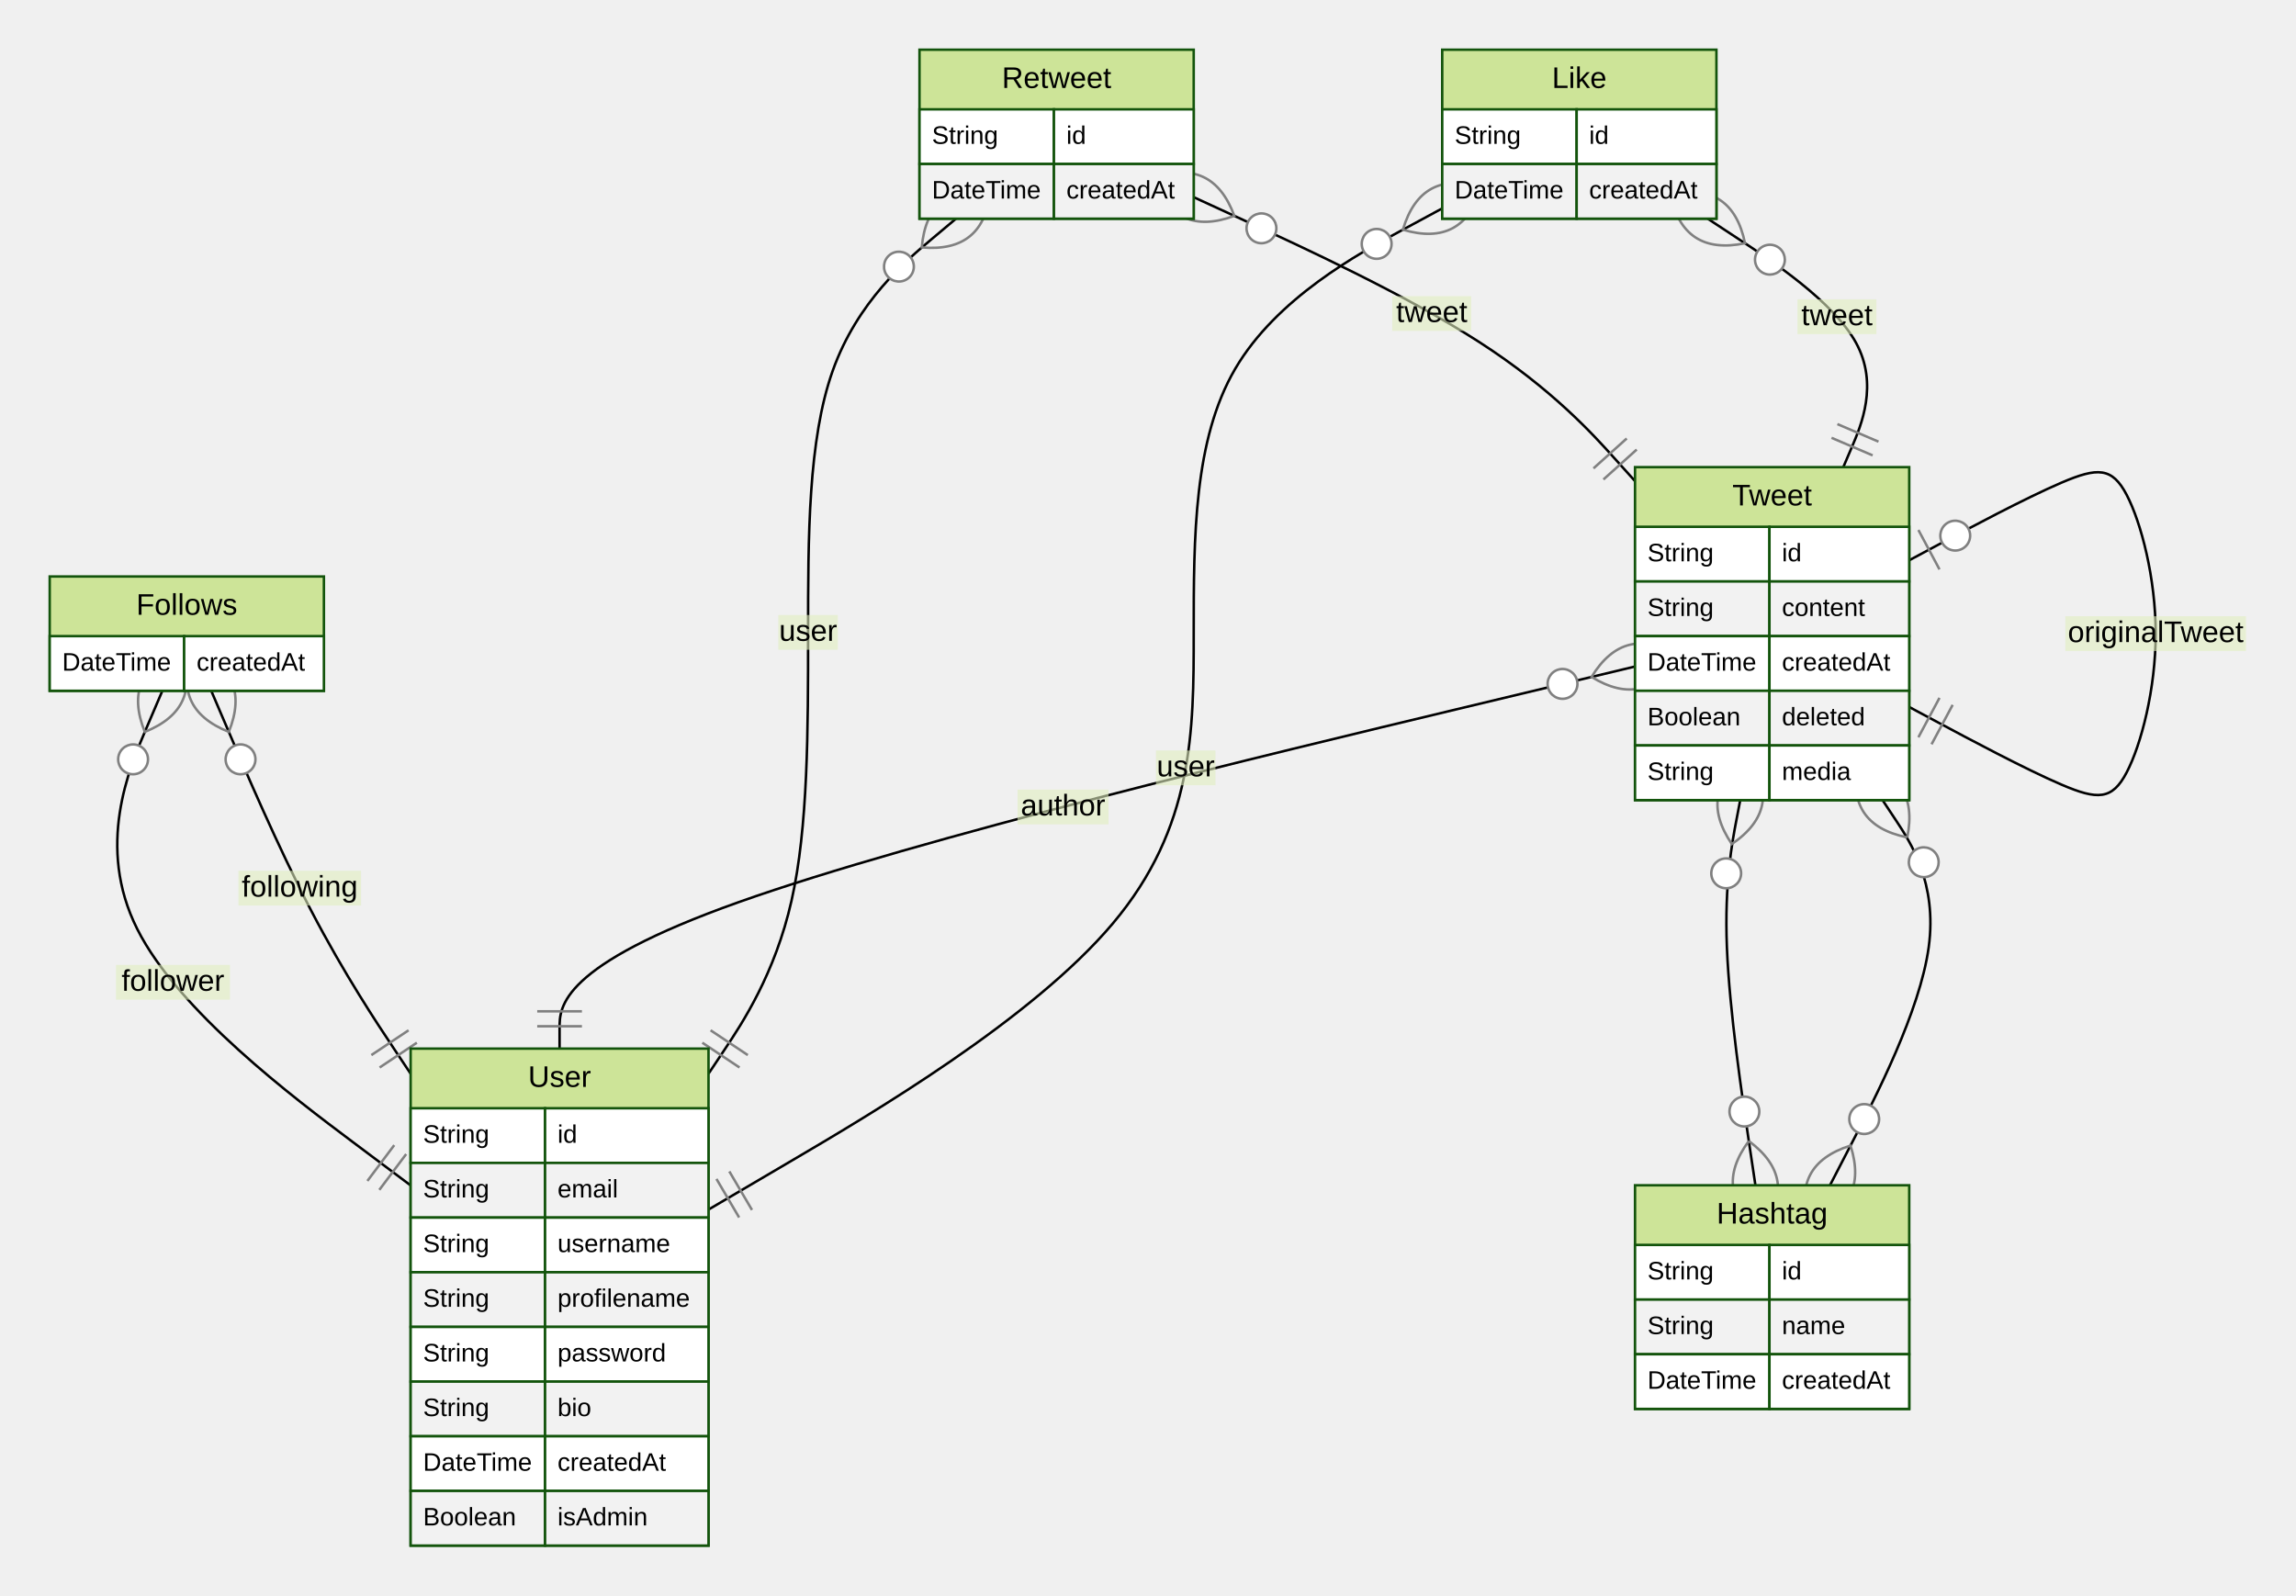
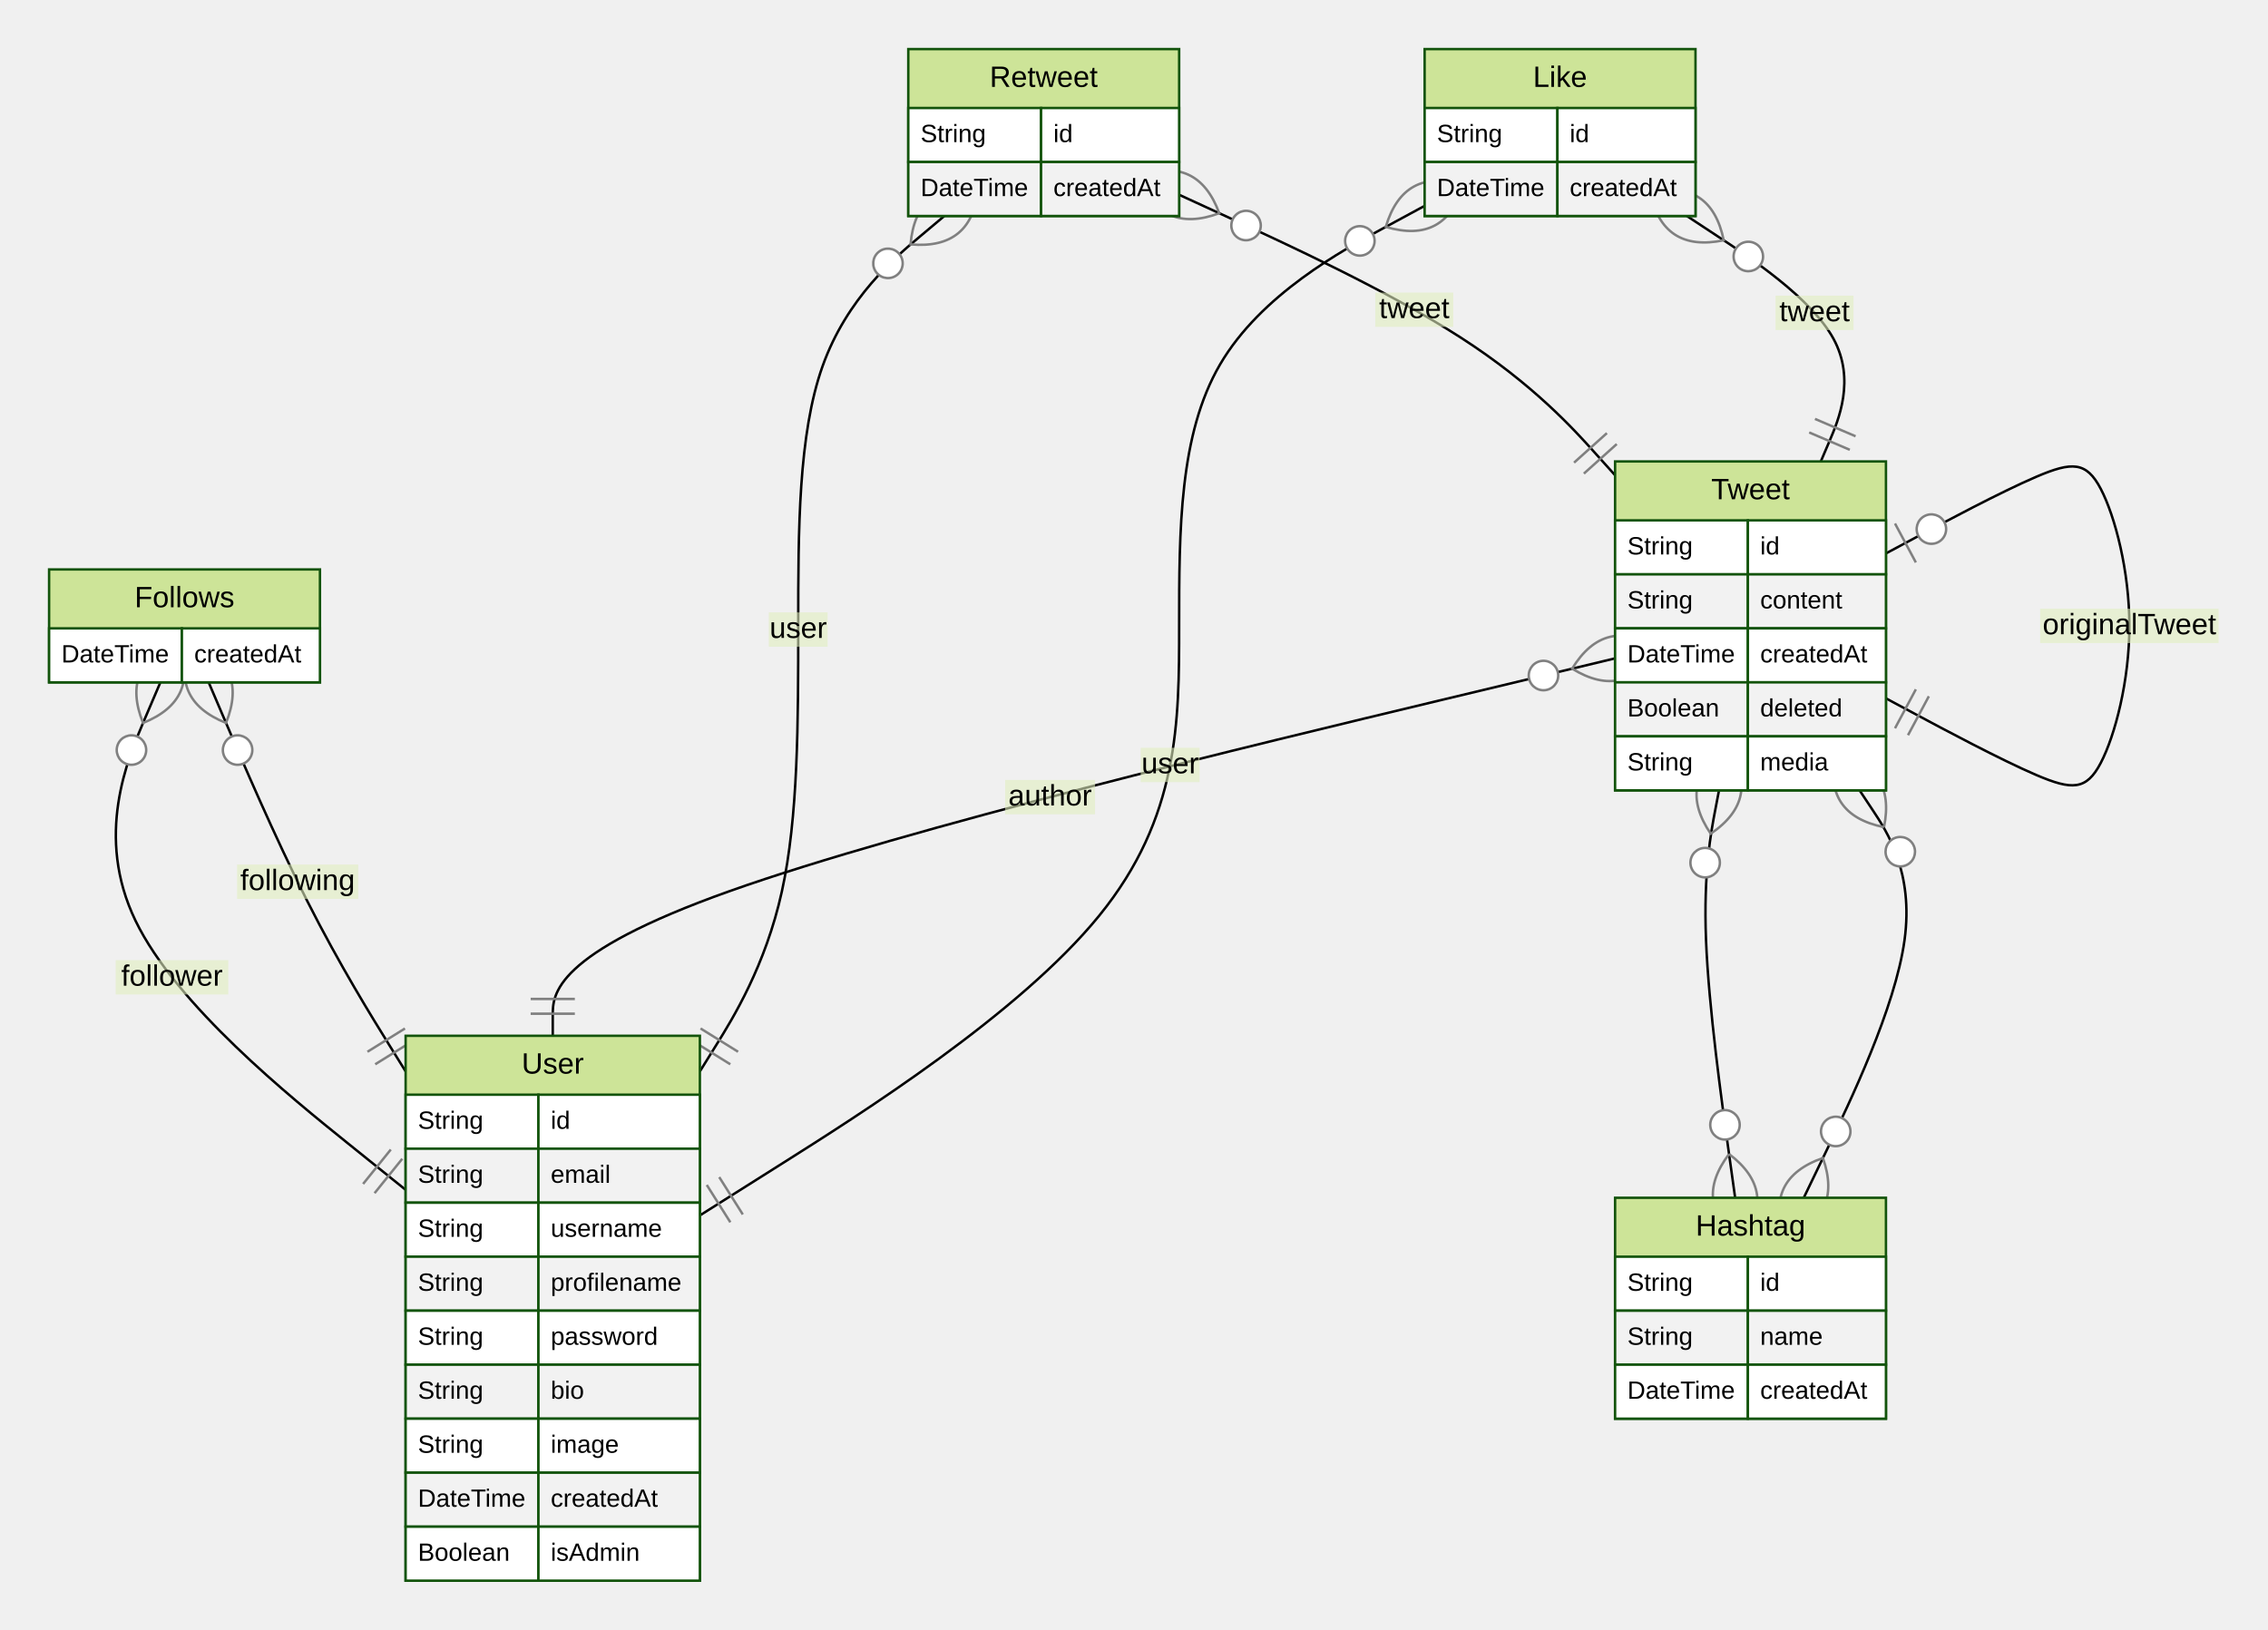
- <svg xmlns="http://www.w3.org/2000/svg" id="mermaid-0" width="100%" height="642" style="max-width: 923.894px; background-color: white;" viewBox="0 0 923.894 642">
+ <svg xmlns="http://www.w3.org/2000/svg" id="mermaid-0" width="100%" height="664" style="max-width: 923.894px; background-color: white;" viewBox="0 0 923.894 664">
  <style>#mermaid-0 {font-family:"trebuchet ms",verdana,arial,sans-serif;font-size:16px;fill:#000000;}#mermaid-0 .error-icon{fill:#552222;}#mermaid-0 .error-text{fill:#552222;stroke:#552222;}#mermaid-0 .edge-thickness-normal{stroke-width:2px;}#mermaid-0 .edge-thickness-thick{stroke-width:3.5px;}#mermaid-0 .edge-pattern-solid{stroke-dasharray:0;}#mermaid-0 .edge-pattern-dashed{stroke-dasharray:3;}#mermaid-0 .edge-pattern-dotted{stroke-dasharray:2;}#mermaid-0 .marker{fill:#000000;stroke:#000000;}#mermaid-0 .marker.cross{stroke:#000000;}#mermaid-0 svg{font-family:"trebuchet ms",verdana,arial,sans-serif;font-size:16px;}#mermaid-0 .entityBox{fill:#cde498;stroke:#13540c;}#mermaid-0 .attributeBoxOdd{fill:#ffffff;stroke:#13540c;}#mermaid-0 .attributeBoxEven{fill:#f2f2f2;stroke:#13540c;}#mermaid-0 .relationshipLabelBox{fill:hsl(78.158, 58.462%, 84.51%);opacity:0.7;background-color:hsl(78.158, 58.462%, 84.51%);}#mermaid-0 .relationshipLabelBox rect{opacity:0.5;}#mermaid-0 .relationshipLine{stroke:#000000;}#mermaid-0 :root{--mermaid-font-family:"trebuchet ms",verdana,arial,sans-serif;}</style>
  <g />
  <defs>
    <marker id="ONLY_ONE_START" refX="0" refY="9" markerWidth="18" markerHeight="18" orient="auto">
      <path stroke="gray" fill="none" d="M9,0 L9,18 M15,0 L15,18" />
    </marker>
  </defs>
  <defs>
    <marker id="ONLY_ONE_END" refX="18" refY="9" markerWidth="18" markerHeight="18" orient="auto">
      <path stroke="gray" fill="none" d="M3,0 L3,18 M9,0 L9,18" />
    </marker>
  </defs>
  <defs>
    <marker id="ZERO_OR_ONE_START" refX="0" refY="9" markerWidth="30" markerHeight="18" orient="auto">
      <circle stroke="gray" fill="white" cx="21" cy="9" r="6" />
      <path stroke="gray" fill="none" d="M9,0 L9,18" />
    </marker>
  </defs>
  <defs>
    <marker id="ZERO_OR_ONE_END" refX="30" refY="9" markerWidth="30" markerHeight="18" orient="auto">
      <circle stroke="gray" fill="white" cx="9" cy="9" r="6" />
      <path stroke="gray" fill="none" d="M21,0 L21,18" />
    </marker>
  </defs>
  <defs>
    <marker id="ONE_OR_MORE_START" refX="18" refY="18" markerWidth="45" markerHeight="36" orient="auto">
      <path stroke="gray" fill="none" d="M0,18 Q 18,0 36,18 Q 18,36 0,18 M42,9 L42,27" />
    </marker>
  </defs>
  <defs>
    <marker id="ONE_OR_MORE_END" refX="27" refY="18" markerWidth="45" markerHeight="36" orient="auto">
      <path stroke="gray" fill="none" d="M3,9 L3,27 M9,18 Q27,0 45,18 Q27,36 9,18" />
    </marker>
  </defs>
  <defs>
    <marker id="ZERO_OR_MORE_START" refX="18" refY="18" markerWidth="57" markerHeight="36" orient="auto">
      <circle stroke="gray" fill="white" cx="48" cy="18" r="6" />
      <path stroke="gray" fill="none" d="M0,18 Q18,0 36,18 Q18,36 0,18" />
    </marker>
  </defs>
  <defs>
    <marker id="ZERO_OR_MORE_END" refX="39" refY="18" markerWidth="57" markerHeight="36" orient="auto">
      <circle stroke="gray" fill="white" cx="9" cy="18" r="6" />
      <path stroke="gray" fill="none" d="M21,18 Q39,0 57,18 Q39,36 21,18" />
    </marker>
  </defs>
-   <path class="er relationshipLine" d="M65.34,278L58.645,293.667C51.95,309.333,38.56,340.667,55.209,373.842C71.858,407.017,118.548,442.034,141.892,459.542L165.237,477.051" stroke="gray" fill="none" marker-end="url(#ONLY_ONE_END)" marker-start="url(#ZERO_OR_MORE_START)" />
-   <path class="er relationshipLine" d="M84.998,278L91.694,293.667C98.389,309.333,111.779,340.667,125.152,366.35C138.525,392.034,151.881,412.067,158.559,422.084L165.237,432.101" stroke="gray" fill="none" marker-end="url(#ONLY_ONE_END)" marker-start="url(#ZERO_OR_MORE_START)" />
+   <path class="er relationshipLine" d="M65.34,278L58.645,293.667C51.95,309.333,38.56,340.667,55.209,375.126C71.858,409.585,118.548,447.169,141.892,465.962L165.237,484.754" stroke="gray" fill="none" marker-end="url(#ONLY_ONE_END)" marker-start="url(#ZERO_OR_MORE_START)" />
+   <path class="er relationshipLine" d="M84.998,278L91.694,293.667C98.389,309.333,111.779,340.667,125.152,367.085C138.525,393.503,151.881,415.006,158.559,425.757L165.237,436.508" stroke="gray" fill="none" marker-end="url(#ONLY_ONE_END)" marker-start="url(#ZERO_OR_MORE_START)" />
  <path class="er relationshipLine" d="M657.923,268.229L585.798,285.524C513.672,302.819,369.421,337.41,297.295,363.038C225.169,388.667,225.169,405.333,225.169,413.667L225.169,422" stroke="gray" fill="none" marker-end="url(#ONLY_ONE_END)" marker-start="url(#ZERO_OR_MORE_START)" />
  <path class="er relationshipLine" d="M768.262,225.469L779.929,219.224C791.596,212.979,814.929,200.49,829.512,194.245C844.096,188,849.929,188,855.762,199.167C861.596,210.333,867.429,232.667,867.429,255C867.429,277.333,861.596,299.667,855.762,310.833C849.929,322,844.096,322,829.512,315.755C814.929,309.51,791.596,297.021,779.929,290.776L768.262,284.531" stroke="gray" fill="none" marker-end="url(#ONLY_ONE_END)" marker-start="url(#ZERO_OR_ONE_START)" />
-   <path class="er relationshipLine" d="M700.257,322L698.66,330.333C697.064,338.667,693.871,355.333,694.889,381.167C695.908,407,701.138,442,703.753,459.5L706.368,477" stroke="gray" fill="none" marker-end="url(#ZERO_OR_MORE_END)" marker-start="url(#ZERO_OR_MORE_START)" />
-   <path class="er relationshipLine" d="M736.368,477L745.42,459.5C754.471,442,772.574,407,776.1,381.167C779.626,355.333,768.574,338.667,763.048,330.333L757.522,322" stroke="gray" fill="none" marker-end="url(#ZERO_OR_MORE_END)" marker-start="url(#ZERO_OR_MORE_START)" />
+   <path class="er relationshipLine" d="M700.257,322L698.66,330.333C697.064,338.667,693.871,355.333,694.966,383C696.061,410.667,701.444,449.333,704.136,468.667L706.828,488" stroke="gray" fill="none" marker-end="url(#ZERO_OR_MORE_END)" marker-start="url(#ZERO_OR_MORE_START)" />
+   <path class="er relationshipLine" d="M734.778,488L744.095,468.667C753.411,449.333,772.044,410.667,775.835,383C779.626,355.333,768.574,338.667,763.048,330.333L757.522,322" stroke="gray" fill="none" marker-end="url(#ZERO_OR_MORE_END)" marker-start="url(#ZERO_OR_MORE_START)" />
  <path class="er relationshipLine" d="M480.339,79.358L501.603,89.131C522.867,98.905,565.395,118.453,594.993,137.497C624.59,156.542,641.257,175.083,649.59,184.354L657.923,193.625" stroke="gray" fill="none" marker-end="url(#ONLY_ONE_END)" marker-start="url(#ZERO_OR_MORE_START)" />
-   <path class="er relationshipLine" d="M384.693,88L374.773,96.333C364.852,104.667,345.011,121.333,335.09,149.167C325.169,177,325.169,216,325.169,255C325.169,294,325.169,333,318.491,362.517C311.814,392.034,298.458,412.067,291.78,422.084L285.102,432.101" stroke="gray" fill="none" marker-end="url(#ONLY_ONE_END)" marker-start="url(#ZERO_OR_MORE_START)" />
+   <path class="er relationshipLine" d="M384.693,88L374.773,96.333C364.852,104.667,345.011,121.333,335.09,149.167C325.169,177,325.169,216,325.169,255C325.169,294,325.169,333,318.491,363.251C311.814,393.503,298.458,415.006,291.78,425.757L285.102,436.508" stroke="gray" fill="none" marker-end="url(#ONLY_ONE_END)" marker-start="url(#ZERO_OR_MORE_START)" />
  <path class="er relationshipLine" d="M687.15,88L699.807,96.333C712.464,104.667,737.778,121.333,746.874,138C755.97,154.667,748.848,171.333,745.287,179.667L741.725,188" stroke="gray" fill="none" marker-end="url(#ONLY_ONE_END)" marker-start="url(#ZERO_OR_MORE_START)" />
-   <path class="er relationshipLine" d="M580.339,83.866L563.672,92.888C547.005,101.91,513.672,119.955,497.005,148.478C480.339,177,480.339,216,480.339,255C480.339,294,480.339,333,447.799,371.628C415.26,410.256,350.181,448.513,317.641,467.641L285.102,486.769" stroke="gray" fill="none" marker-end="url(#ONLY_ONE_END)" marker-start="url(#ZERO_OR_MORE_START)" />
+   <path class="er relationshipLine" d="M580.339,83.866L563.672,92.888C547.005,101.91,513.672,119.955,497.005,148.478C480.339,177,480.339,216,480.339,255C480.339,294,480.339,333,447.799,373.031C415.26,413.062,350.181,454.124,317.641,474.654L285.102,495.185" stroke="gray" fill="none" marker-end="url(#ONLY_ONE_END)" marker-start="url(#ZERO_OR_MORE_START)" />
  <g id="User" transform="translate(165.2367,422 )">
-     <rect class="er entityBox" fill="honeydew" fill-opacity="100%" stroke="gray" x="0" y="0" width="119.865" height="200" />
+     <rect class="er entityBox" fill="honeydew" fill-opacity="100%" stroke="gray" x="0" y="0" width="119.865" height="222" />
    <text class="er entityLabel" id="entity-User" x="0" y="0" dominant-baseline="middle" text-anchor="middle" style="font-family: &quot;trebuchet ms&quot;, verdana, arial, sans-serif;; font-size: 12px" transform="translate(59.93265,12)">User</text>
    <rect class="er attributeBoxOdd" fill="honeydew" fill-opacity="100%" stroke="gray" x="0" y="24" width="54.096" height="22" />
    <text class="er entityLabel" id="entity-User-attr-1-type" x="0" y="0" dominant-baseline="middle" text-anchor="left" style="font-family: &quot;trebuchet ms&quot;, verdana, arial, sans-serif;; font-size: 10.2px" transform="translate(5,35)">String</text>
    <rect class="er attributeBoxOdd" fill="honeydew" fill-opacity="100%" stroke="gray" x="54.096" y="24" width="65.77" height="22" />
    <text class="er entityLabel" id="entity-User-attr-1-name" x="0" y="0" dominant-baseline="middle" text-anchor="left" style="font-family: &quot;trebuchet ms&quot;, verdana, arial, sans-serif;; font-size: 10.2px" transform="translate(59.09555,35)">id</text>
    <rect class="er attributeBoxEven" fill="honeydew" fill-opacity="100%" stroke="gray" x="0" y="46" width="54.096" height="22" />
    <text class="er entityLabel" id="entity-User-attr-2-type" x="0" y="0" dominant-baseline="middle" text-anchor="left" style="font-family: &quot;trebuchet ms&quot;, verdana, arial, sans-serif;; font-size: 10.2px" transform="translate(5,57)">String</text>
    <rect class="er attributeBoxEven" fill="honeydew" fill-opacity="100%" stroke="gray" x="54.096" y="46" width="65.77" height="22" />
    <text class="er entityLabel" id="entity-User-attr-2-name" x="0" y="0" dominant-baseline="middle" text-anchor="left" style="font-family: &quot;trebuchet ms&quot;, verdana, arial, sans-serif;; font-size: 10.2px" transform="translate(59.09555,57)">email</text>
    <rect class="er attributeBoxOdd" fill="honeydew" fill-opacity="100%" stroke="gray" x="0" y="68" width="54.096" height="22" />
    <text class="er entityLabel" id="entity-User-attr-3-type" x="0" y="0" dominant-baseline="middle" text-anchor="left" style="font-family: &quot;trebuchet ms&quot;, verdana, arial, sans-serif;; font-size: 10.2px" transform="translate(5,79)">String</text>
    <rect class="er attributeBoxOdd" fill="honeydew" fill-opacity="100%" stroke="gray" x="54.096" y="68" width="65.77" height="22" />
    <text class="er entityLabel" id="entity-User-attr-3-name" x="0" y="0" dominant-baseline="middle" text-anchor="left" style="font-family: &quot;trebuchet ms&quot;, verdana, arial, sans-serif;; font-size: 10.2px" transform="translate(59.09555,79)">username</text>
    <rect class="er attributeBoxEven" fill="honeydew" fill-opacity="100%" stroke="gray" x="0" y="90" width="54.096" height="22" />
    <text class="er entityLabel" id="entity-User-attr-4-type" x="0" y="0" dominant-baseline="middle" text-anchor="left" style="font-family: &quot;trebuchet ms&quot;, verdana, arial, sans-serif;; font-size: 10.2px" transform="translate(5,101)">String</text>
    <rect class="er attributeBoxEven" fill="honeydew" fill-opacity="100%" stroke="gray" x="54.096" y="90" width="65.77" height="22" />
    <text class="er entityLabel" id="entity-User-attr-4-name" x="0" y="0" dominant-baseline="middle" text-anchor="left" style="font-family: &quot;trebuchet ms&quot;, verdana, arial, sans-serif;; font-size: 10.2px" transform="translate(59.09555,101)">profilename</text>
    <rect class="er attributeBoxOdd" fill="honeydew" fill-opacity="100%" stroke="gray" x="0" y="112" width="54.096" height="22" />
    <text class="er entityLabel" id="entity-User-attr-5-type" x="0" y="0" dominant-baseline="middle" text-anchor="left" style="font-family: &quot;trebuchet ms&quot;, verdana, arial, sans-serif;; font-size: 10.2px" transform="translate(5,123)">String</text>
    <rect class="er attributeBoxOdd" fill="honeydew" fill-opacity="100%" stroke="gray" x="54.096" y="112" width="65.77" height="22" />
    <text class="er entityLabel" id="entity-User-attr-5-name" x="0" y="0" dominant-baseline="middle" text-anchor="left" style="font-family: &quot;trebuchet ms&quot;, verdana, arial, sans-serif;; font-size: 10.2px" transform="translate(59.09555,123)">password</text>
    <rect class="er attributeBoxEven" fill="honeydew" fill-opacity="100%" stroke="gray" x="0" y="134" width="54.096" height="22" />
    <text class="er entityLabel" id="entity-User-attr-6-type" x="0" y="0" dominant-baseline="middle" text-anchor="left" style="font-family: &quot;trebuchet ms&quot;, verdana, arial, sans-serif;; font-size: 10.2px" transform="translate(5,145)">String</text>
    <rect class="er attributeBoxEven" fill="honeydew" fill-opacity="100%" stroke="gray" x="54.096" y="134" width="65.77" height="22" />
    <text class="er entityLabel" id="entity-User-attr-6-name" x="0" y="0" dominant-baseline="middle" text-anchor="left" style="font-family: &quot;trebuchet ms&quot;, verdana, arial, sans-serif;; font-size: 10.2px" transform="translate(59.09555,145)">bio</text>
    <rect class="er attributeBoxOdd" fill="honeydew" fill-opacity="100%" stroke="gray" x="0" y="156" width="54.096" height="22" />
-     <text class="er entityLabel" id="entity-User-attr-7-type" x="0" y="0" dominant-baseline="middle" text-anchor="left" style="font-family: &quot;trebuchet ms&quot;, verdana, arial, sans-serif;; font-size: 10.2px" transform="translate(5,167)">DateTime</text>
+     <text class="er entityLabel" id="entity-User-attr-7-type" x="0" y="0" dominant-baseline="middle" text-anchor="left" style="font-family: &quot;trebuchet ms&quot;, verdana, arial, sans-serif;; font-size: 10.2px" transform="translate(5,167)">String</text>
    <rect class="er attributeBoxOdd" fill="honeydew" fill-opacity="100%" stroke="gray" x="54.096" y="156" width="65.77" height="22" />
-     <text class="er entityLabel" id="entity-User-attr-7-name" x="0" y="0" dominant-baseline="middle" text-anchor="left" style="font-family: &quot;trebuchet ms&quot;, verdana, arial, sans-serif;; font-size: 10.2px" transform="translate(59.09555,167)">createdAt</text>
+     <text class="er entityLabel" id="entity-User-attr-7-name" x="0" y="0" dominant-baseline="middle" text-anchor="left" style="font-family: &quot;trebuchet ms&quot;, verdana, arial, sans-serif;; font-size: 10.2px" transform="translate(59.09555,167)">image</text>
    <rect class="er attributeBoxEven" fill="honeydew" fill-opacity="100%" stroke="gray" x="0" y="178" width="54.096" height="22" />
-     <text class="er entityLabel" id="entity-User-attr-8-type" x="0" y="0" dominant-baseline="middle" text-anchor="left" style="font-family: &quot;trebuchet ms&quot;, verdana, arial, sans-serif;; font-size: 10.2px" transform="translate(5,189)">Boolean</text>
+     <text class="er entityLabel" id="entity-User-attr-8-type" x="0" y="0" dominant-baseline="middle" text-anchor="left" style="font-family: &quot;trebuchet ms&quot;, verdana, arial, sans-serif;; font-size: 10.2px" transform="translate(5,189)">DateTime</text>
    <rect class="er attributeBoxEven" fill="honeydew" fill-opacity="100%" stroke="gray" x="54.096" y="178" width="65.77" height="22" />
-     <text class="er entityLabel" id="entity-User-attr-8-name" x="0" y="0" dominant-baseline="middle" text-anchor="left" style="font-family: &quot;trebuchet ms&quot;, verdana, arial, sans-serif;; font-size: 10.2px" transform="translate(59.09555,189)">isAdmin</text>
+     <text class="er entityLabel" id="entity-User-attr-8-name" x="0" y="0" dominant-baseline="middle" text-anchor="left" style="font-family: &quot;trebuchet ms&quot;, verdana, arial, sans-serif;; font-size: 10.2px" transform="translate(59.09555,189)">createdAt</text>
+     <rect class="er attributeBoxOdd" fill="honeydew" fill-opacity="100%" stroke="gray" x="0" y="200" width="54.096" height="22" />
+     <text class="er entityLabel" id="entity-User-attr-9-type" x="0" y="0" dominant-baseline="middle" text-anchor="left" style="font-family: &quot;trebuchet ms&quot;, verdana, arial, sans-serif;; font-size: 10.2px" transform="translate(5,211)">Boolean</text>
+     <rect class="er attributeBoxOdd" fill="honeydew" fill-opacity="100%" stroke="gray" x="54.096" y="200" width="65.77" height="22" />
+     <text class="er entityLabel" id="entity-User-attr-9-name" x="0" y="0" dominant-baseline="middle" text-anchor="left" style="font-family: &quot;trebuchet ms&quot;, verdana, arial, sans-serif;; font-size: 10.2px" transform="translate(59.09555,211)">isAdmin</text>
  </g>
  <g id="Follows" transform="translate(20,232 )">
    <rect class="er entityBox" fill="honeydew" fill-opacity="100%" stroke="gray" x="0" y="0" width="110.339" height="46" />
    <text class="er entityLabel" id="entity-Follows" x="0" y="0" dominant-baseline="middle" text-anchor="middle" style="font-family: &quot;trebuchet ms&quot;, verdana, arial, sans-serif;; font-size: 12px" transform="translate(55.16937,12)">Follows</text>
    <rect class="er attributeBoxOdd" fill="honeydew" fill-opacity="100%" stroke="gray" x="0" y="24" width="54.096" height="22" />
    <text class="er entityLabel" id="entity-Follows-attr-1-type" x="0" y="0" dominant-baseline="middle" text-anchor="left" style="font-family: &quot;trebuchet ms&quot;, verdana, arial, sans-serif;; font-size: 10.2px" transform="translate(5,35)">DateTime</text>
    <rect class="er attributeBoxOdd" fill="honeydew" fill-opacity="100%" stroke="gray" x="54.096" y="24" width="56.243" height="22" />
    <text class="er entityLabel" id="entity-Follows-attr-1-name" x="0" y="0" dominant-baseline="middle" text-anchor="left" style="font-family: &quot;trebuchet ms&quot;, verdana, arial, sans-serif;; font-size: 10.2px" transform="translate(59.09555,35)">createdAt</text>
  </g>
  <g id="Tweet" transform="translate(657.9234,188 )">
    <rect class="er entityBox" fill="honeydew" fill-opacity="100%" stroke="gray" x="0" y="0" width="110.339" height="134" />
    <text class="er entityLabel" id="entity-Tweet" x="0" y="0" dominant-baseline="middle" text-anchor="middle" style="font-family: &quot;trebuchet ms&quot;, verdana, arial, sans-serif;; font-size: 12px" transform="translate(55.16937,12)">Tweet</text>
    <rect class="er attributeBoxOdd" fill="honeydew" fill-opacity="100%" stroke="gray" x="0" y="24" width="54.096" height="22" />
    <text class="er entityLabel" id="entity-Tweet-attr-1-type" x="0" y="0" dominant-baseline="middle" text-anchor="left" style="font-family: &quot;trebuchet ms&quot;, verdana, arial, sans-serif;; font-size: 10.2px" transform="translate(5,35)">String</text>
    <rect class="er attributeBoxOdd" fill="honeydew" fill-opacity="100%" stroke="gray" x="54.096" y="24" width="56.243" height="22" />
    <text class="er entityLabel" id="entity-Tweet-attr-1-name" x="0" y="0" dominant-baseline="middle" text-anchor="left" style="font-family: &quot;trebuchet ms&quot;, verdana, arial, sans-serif;; font-size: 10.2px" transform="translate(59.09555,35)">id</text>
    <rect class="er attributeBoxEven" fill="honeydew" fill-opacity="100%" stroke="gray" x="0" y="46" width="54.096" height="22" />
    <text class="er entityLabel" id="entity-Tweet-attr-2-type" x="0" y="0" dominant-baseline="middle" text-anchor="left" style="font-family: &quot;trebuchet ms&quot;, verdana, arial, sans-serif;; font-size: 10.2px" transform="translate(5,57)">String</text>
    <rect class="er attributeBoxEven" fill="honeydew" fill-opacity="100%" stroke="gray" x="54.096" y="46" width="56.243" height="22" />
    <text class="er entityLabel" id="entity-Tweet-attr-2-name" x="0" y="0" dominant-baseline="middle" text-anchor="left" style="font-family: &quot;trebuchet ms&quot;, verdana, arial, sans-serif;; font-size: 10.2px" transform="translate(59.09555,57)">content</text>
    <rect class="er attributeBoxOdd" fill="honeydew" fill-opacity="100%" stroke="gray" x="0" y="68" width="54.096" height="22" />
    <text class="er entityLabel" id="entity-Tweet-attr-3-type" x="0" y="0" dominant-baseline="middle" text-anchor="left" style="font-family: &quot;trebuchet ms&quot;, verdana, arial, sans-serif;; font-size: 10.2px" transform="translate(5,79)">DateTime</text>
    <rect class="er attributeBoxOdd" fill="honeydew" fill-opacity="100%" stroke="gray" x="54.096" y="68" width="56.243" height="22" />
    <text class="er entityLabel" id="entity-Tweet-attr-3-name" x="0" y="0" dominant-baseline="middle" text-anchor="left" style="font-family: &quot;trebuchet ms&quot;, verdana, arial, sans-serif;; font-size: 10.2px" transform="translate(59.09555,79)">createdAt</text>
    <rect class="er attributeBoxEven" fill="honeydew" fill-opacity="100%" stroke="gray" x="0" y="90" width="54.096" height="22" />
    <text class="er entityLabel" id="entity-Tweet-attr-4-type" x="0" y="0" dominant-baseline="middle" text-anchor="left" style="font-family: &quot;trebuchet ms&quot;, verdana, arial, sans-serif;; font-size: 10.2px" transform="translate(5,101)">Boolean</text>
    <rect class="er attributeBoxEven" fill="honeydew" fill-opacity="100%" stroke="gray" x="54.096" y="90" width="56.243" height="22" />
    <text class="er entityLabel" id="entity-Tweet-attr-4-name" x="0" y="0" dominant-baseline="middle" text-anchor="left" style="font-family: &quot;trebuchet ms&quot;, verdana, arial, sans-serif;; font-size: 10.2px" transform="translate(59.09555,101)">deleted</text>
    <rect class="er attributeBoxOdd" fill="honeydew" fill-opacity="100%" stroke="gray" x="0" y="112" width="54.096" height="22" />
    <text class="er entityLabel" id="entity-Tweet-attr-5-type" x="0" y="0" dominant-baseline="middle" text-anchor="left" style="font-family: &quot;trebuchet ms&quot;, verdana, arial, sans-serif;; font-size: 10.2px" transform="translate(5,123)">String</text>
    <rect class="er attributeBoxOdd" fill="honeydew" fill-opacity="100%" stroke="gray" x="54.096" y="112" width="56.243" height="22" />
    <text class="er entityLabel" id="entity-Tweet-attr-5-name" x="0" y="0" dominant-baseline="middle" text-anchor="left" style="font-family: &quot;trebuchet ms&quot;, verdana, arial, sans-serif;; font-size: 10.2px" transform="translate(59.09555,123)">media</text>
  </g>
-   <g id="Hashtag" transform="translate(657.9234,477 )">
+   <g id="Hashtag" transform="translate(657.9234,488 )">
    <rect class="er entityBox" fill="honeydew" fill-opacity="100%" stroke="gray" x="0" y="0" width="110.339" height="90" />
    <text class="er entityLabel" id="entity-Hashtag" x="0" y="0" dominant-baseline="middle" text-anchor="middle" style="font-family: &quot;trebuchet ms&quot;, verdana, arial, sans-serif;; font-size: 12px" transform="translate(55.16937,12)">Hashtag</text>
    <rect class="er attributeBoxOdd" fill="honeydew" fill-opacity="100%" stroke="gray" x="0" y="24" width="54.096" height="22" />
    <text class="er entityLabel" id="entity-Hashtag-attr-1-type" x="0" y="0" dominant-baseline="middle" text-anchor="left" style="font-family: &quot;trebuchet ms&quot;, verdana, arial, sans-serif;; font-size: 10.2px" transform="translate(5,35)">String</text>
    <rect class="er attributeBoxOdd" fill="honeydew" fill-opacity="100%" stroke="gray" x="54.096" y="24" width="56.243" height="22" />
    <text class="er entityLabel" id="entity-Hashtag-attr-1-name" x="0" y="0" dominant-baseline="middle" text-anchor="left" style="font-family: &quot;trebuchet ms&quot;, verdana, arial, sans-serif;; font-size: 10.2px" transform="translate(59.09555,35)">id</text>
    <rect class="er attributeBoxEven" fill="honeydew" fill-opacity="100%" stroke="gray" x="0" y="46" width="54.096" height="22" />
    <text class="er entityLabel" id="entity-Hashtag-attr-2-type" x="0" y="0" dominant-baseline="middle" text-anchor="left" style="font-family: &quot;trebuchet ms&quot;, verdana, arial, sans-serif;; font-size: 10.2px" transform="translate(5,57)">String</text>
    <rect class="er attributeBoxEven" fill="honeydew" fill-opacity="100%" stroke="gray" x="54.096" y="46" width="56.243" height="22" />
    <text class="er entityLabel" id="entity-Hashtag-attr-2-name" x="0" y="0" dominant-baseline="middle" text-anchor="left" style="font-family: &quot;trebuchet ms&quot;, verdana, arial, sans-serif;; font-size: 10.2px" transform="translate(59.09555,57)">name</text>
    <rect class="er attributeBoxOdd" fill="honeydew" fill-opacity="100%" stroke="gray" x="0" y="68" width="54.096" height="22" />
    <text class="er entityLabel" id="entity-Hashtag-attr-3-type" x="0" y="0" dominant-baseline="middle" text-anchor="left" style="font-family: &quot;trebuchet ms&quot;, verdana, arial, sans-serif;; font-size: 10.2px" transform="translate(5,79)">DateTime</text>
    <rect class="er attributeBoxOdd" fill="honeydew" fill-opacity="100%" stroke="gray" x="54.096" y="68" width="56.243" height="22" />
    <text class="er entityLabel" id="entity-Hashtag-attr-3-name" x="0" y="0" dominant-baseline="middle" text-anchor="left" style="font-family: &quot;trebuchet ms&quot;, verdana, arial, sans-serif;; font-size: 10.2px" transform="translate(59.09555,79)">createdAt</text>
  </g>
  <g id="Retweet" transform="translate(370,20 )">
    <rect class="er entityBox" fill="honeydew" fill-opacity="100%" stroke="gray" x="0" y="0" width="110.339" height="68" />
    <text class="er entityLabel" id="entity-Retweet" x="0" y="0" dominant-baseline="middle" text-anchor="middle" style="font-family: &quot;trebuchet ms&quot;, verdana, arial, sans-serif;; font-size: 12px" transform="translate(55.16937,12)">Retweet</text>
    <rect class="er attributeBoxOdd" fill="honeydew" fill-opacity="100%" stroke="gray" x="0" y="24" width="54.096" height="22" />
    <text class="er entityLabel" id="entity-Retweet-attr-1-type" x="0" y="0" dominant-baseline="middle" text-anchor="left" style="font-family: &quot;trebuchet ms&quot;, verdana, arial, sans-serif;; font-size: 10.2px" transform="translate(5,35)">String</text>
    <rect class="er attributeBoxOdd" fill="honeydew" fill-opacity="100%" stroke="gray" x="54.096" y="24" width="56.243" height="22" />
    <text class="er entityLabel" id="entity-Retweet-attr-1-name" x="0" y="0" dominant-baseline="middle" text-anchor="left" style="font-family: &quot;trebuchet ms&quot;, verdana, arial, sans-serif;; font-size: 10.2px" transform="translate(59.09555,35)">id</text>
    <rect class="er attributeBoxEven" fill="honeydew" fill-opacity="100%" stroke="gray" x="0" y="46" width="54.096" height="22" />
    <text class="er entityLabel" id="entity-Retweet-attr-2-type" x="0" y="0" dominant-baseline="middle" text-anchor="left" style="font-family: &quot;trebuchet ms&quot;, verdana, arial, sans-serif;; font-size: 10.2px" transform="translate(5,57)">DateTime</text>
    <rect class="er attributeBoxEven" fill="honeydew" fill-opacity="100%" stroke="gray" x="54.096" y="46" width="56.243" height="22" />
    <text class="er entityLabel" id="entity-Retweet-attr-2-name" x="0" y="0" dominant-baseline="middle" text-anchor="left" style="font-family: &quot;trebuchet ms&quot;, verdana, arial, sans-serif;; font-size: 10.2px" transform="translate(59.09555,57)">createdAt</text>
  </g>
  <g id="Like" transform="translate(580.3387,20 )">
    <rect class="er entityBox" fill="honeydew" fill-opacity="100%" stroke="gray" x="0" y="0" width="110.339" height="68" />
    <text class="er entityLabel" id="entity-Like" x="0" y="0" dominant-baseline="middle" text-anchor="middle" style="font-family: &quot;trebuchet ms&quot;, verdana, arial, sans-serif;; font-size: 12px" transform="translate(55.16937,12)">Like</text>
    <rect class="er attributeBoxOdd" fill="honeydew" fill-opacity="100%" stroke="gray" x="0" y="24" width="54.096" height="22" />
    <text class="er entityLabel" id="entity-Like-attr-1-type" x="0" y="0" dominant-baseline="middle" text-anchor="left" style="font-family: &quot;trebuchet ms&quot;, verdana, arial, sans-serif;; font-size: 10.2px" transform="translate(5,35)">String</text>
    <rect class="er attributeBoxOdd" fill="honeydew" fill-opacity="100%" stroke="gray" x="54.096" y="24" width="56.243" height="22" />
    <text class="er entityLabel" id="entity-Like-attr-1-name" x="0" y="0" dominant-baseline="middle" text-anchor="left" style="font-family: &quot;trebuchet ms&quot;, verdana, arial, sans-serif;; font-size: 10.2px" transform="translate(59.09555,35)">id</text>
    <rect class="er attributeBoxEven" fill="honeydew" fill-opacity="100%" stroke="gray" x="0" y="46" width="54.096" height="22" />
    <text class="er entityLabel" id="entity-Like-attr-2-type" x="0" y="0" dominant-baseline="middle" text-anchor="left" style="font-family: &quot;trebuchet ms&quot;, verdana, arial, sans-serif;; font-size: 10.2px" transform="translate(5,57)">DateTime</text>
    <rect class="er attributeBoxEven" fill="honeydew" fill-opacity="100%" stroke="gray" x="54.096" y="46" width="56.243" height="22" />
    <text class="er entityLabel" id="entity-Like-attr-2-name" x="0" y="0" dominant-baseline="middle" text-anchor="left" style="font-family: &quot;trebuchet ms&quot;, verdana, arial, sans-serif;; font-size: 10.2px" transform="translate(59.09555,57)">createdAt</text>
  </g>
-   <rect class="er relationshipLabelBox" x="46.658" y="388.313" width="45.867" height="14" fill="white" fill-opacity="85%" />
-   <text class="er relationshipLabel" id="rel1" x="69.592" y="395.313" text-anchor="middle" dominant-baseline="middle" style="font-family: &quot;trebuchet ms&quot;, verdana, arial, sans-serif;; font-size: 12px">follower</text>
-   <rect class="er relationshipLabelBox" x="95.95" y="350.429" width="49.328" height="14" fill="white" fill-opacity="85%" />
-   <text class="er relationshipLabel" id="rel2" x="120.614" y="357.429" text-anchor="middle" dominant-baseline="middle" style="font-family: &quot;trebuchet ms&quot;, verdana, arial, sans-serif;; font-size: 12px">following</text>
+   <rect class="er relationshipLabelBox" x="47.128" y="391.179" width="45.867" height="14" fill="white" fill-opacity="85%" />
+   <text class="er relationshipLabel" id="rel1" x="70.062" y="398.179" text-anchor="middle" dominant-baseline="middle" style="font-family: &quot;trebuchet ms&quot;, verdana, arial, sans-serif;; font-size: 12px">follower</text>
+   <rect class="er relationshipLabelBox" x="96.581" y="352.234" width="49.328" height="14" fill="white" fill-opacity="85%" />
+   <text class="er relationshipLabel" id="rel2" x="121.245" y="359.234" text-anchor="middle" dominant-baseline="middle" style="font-family: &quot;trebuchet ms&quot;, verdana, arial, sans-serif;; font-size: 12px">following</text>
  <rect class="er relationshipLabelBox" x="409.445" y="317.754" width="36.615" height="14" fill="white" fill-opacity="85%" />
  <text class="er relationshipLabel" id="rel3" x="427.753" y="324.754" text-anchor="middle" dominant-baseline="middle" style="font-family: &quot;trebuchet ms&quot;, verdana, arial, sans-serif;; font-size: 12px">author</text>
  <rect class="er relationshipLabelBox" x="831.079" y="248" width="72.699" height="14" fill="white" fill-opacity="85%" />
  <text class="er relationshipLabel" id="rel4" x="867.429" y="255" text-anchor="middle" dominant-baseline="middle" style="font-family: &quot;trebuchet ms&quot;, verdana, arial, sans-serif;; font-size: 12px">originalTweet</text>
-   <rect class="er relationshipLabelBox" x="696.132" y="399.614" width="0" height="0" fill="white" fill-opacity="85%" />
-   <text class="er relationshipLabel" id="rel5" x="696.132" y="399.614" text-anchor="middle" dominant-baseline="middle" style="font-family: &quot;trebuchet ms&quot;, verdana, arial, sans-serif;; font-size: 12px" />
-   <rect class="er relationshipLabelBox" x="771.432" y="400.783" width="0" height="0" fill="white" fill-opacity="85%" />
-   <text class="er relationshipLabel" id="rel6" x="771.432" y="400.783" text-anchor="middle" dominant-baseline="middle" style="font-family: &quot;trebuchet ms&quot;, verdana, arial, sans-serif;; font-size: 12px" />
+   <rect class="er relationshipLabelBox" x="696.461" y="405.097" width="0" height="0" fill="white" fill-opacity="85%" />
+   <text class="er relationshipLabel" id="rel5" x="696.461" y="405.097" text-anchor="middle" dominant-baseline="middle" style="font-family: &quot;trebuchet ms&quot;, verdana, arial, sans-serif;; font-size: 12px" />
+   <rect class="er relationshipLabelBox" x="770.345" y="406.11" width="0" height="0" fill="white" fill-opacity="85%" />
+   <text class="er relationshipLabel" id="rel6" x="770.345" y="406.11" text-anchor="middle" dominant-baseline="middle" style="font-family: &quot;trebuchet ms&quot;, verdana, arial, sans-serif;; font-size: 12px" />
  <rect class="er relationshipLabelBox" x="560.235" y="119.187" width="31.777" height="14" fill="white" fill-opacity="85%" />
  <text class="er relationshipLabel" id="rel7" x="576.123" y="126.187" text-anchor="middle" dominant-baseline="middle" style="font-family: &quot;trebuchet ms&quot;, verdana, arial, sans-serif;; font-size: 12px">tweet</text>
-   <rect class="er relationshipLabelBox" x="313.19" y="247.495" width="23.959" height="14" fill="white" fill-opacity="85%" />
-   <text class="er relationshipLabel" id="rel8" x="325.17" y="254.495" text-anchor="middle" dominant-baseline="middle" style="font-family: &quot;trebuchet ms&quot;, verdana, arial, sans-serif;; font-size: 12px">user</text>
+   <rect class="er relationshipLabelBox" x="313.19" y="249.491" width="23.959" height="14" fill="white" fill-opacity="85%" />
+   <text class="er relationshipLabel" id="rel8" x="325.169" y="256.491" text-anchor="middle" dominant-baseline="middle" style="font-family: &quot;trebuchet ms&quot;, verdana, arial, sans-serif;; font-size: 12px">user</text>
  <rect class="er relationshipLabelBox" x="723.282" y="120.472" width="31.777" height="14" fill="white" fill-opacity="85%" />
  <text class="er relationshipLabel" id="rel9" x="739.171" y="127.472" text-anchor="middle" dominant-baseline="middle" style="font-family: &quot;trebuchet ms&quot;, verdana, arial, sans-serif;; font-size: 12px">tweet</text>
-   <rect class="er relationshipLabelBox" x="465.147" y="302.035" width="23.959" height="14" fill="white" fill-opacity="85%" />
-   <text class="er relationshipLabel" id="rel10" x="477.127" y="309.035" text-anchor="middle" dominant-baseline="middle" style="font-family: &quot;trebuchet ms&quot;, verdana, arial, sans-serif;; font-size: 12px">user</text>
+   <rect class="er relationshipLabelBox" x="464.687" y="304.656" width="23.959" height="14" fill="white" fill-opacity="85%" />
+   <text class="er relationshipLabel" id="rel10" x="476.666" y="311.656" text-anchor="middle" dominant-baseline="middle" style="font-family: &quot;trebuchet ms&quot;, verdana, arial, sans-serif;; font-size: 12px">user</text>
</svg>
